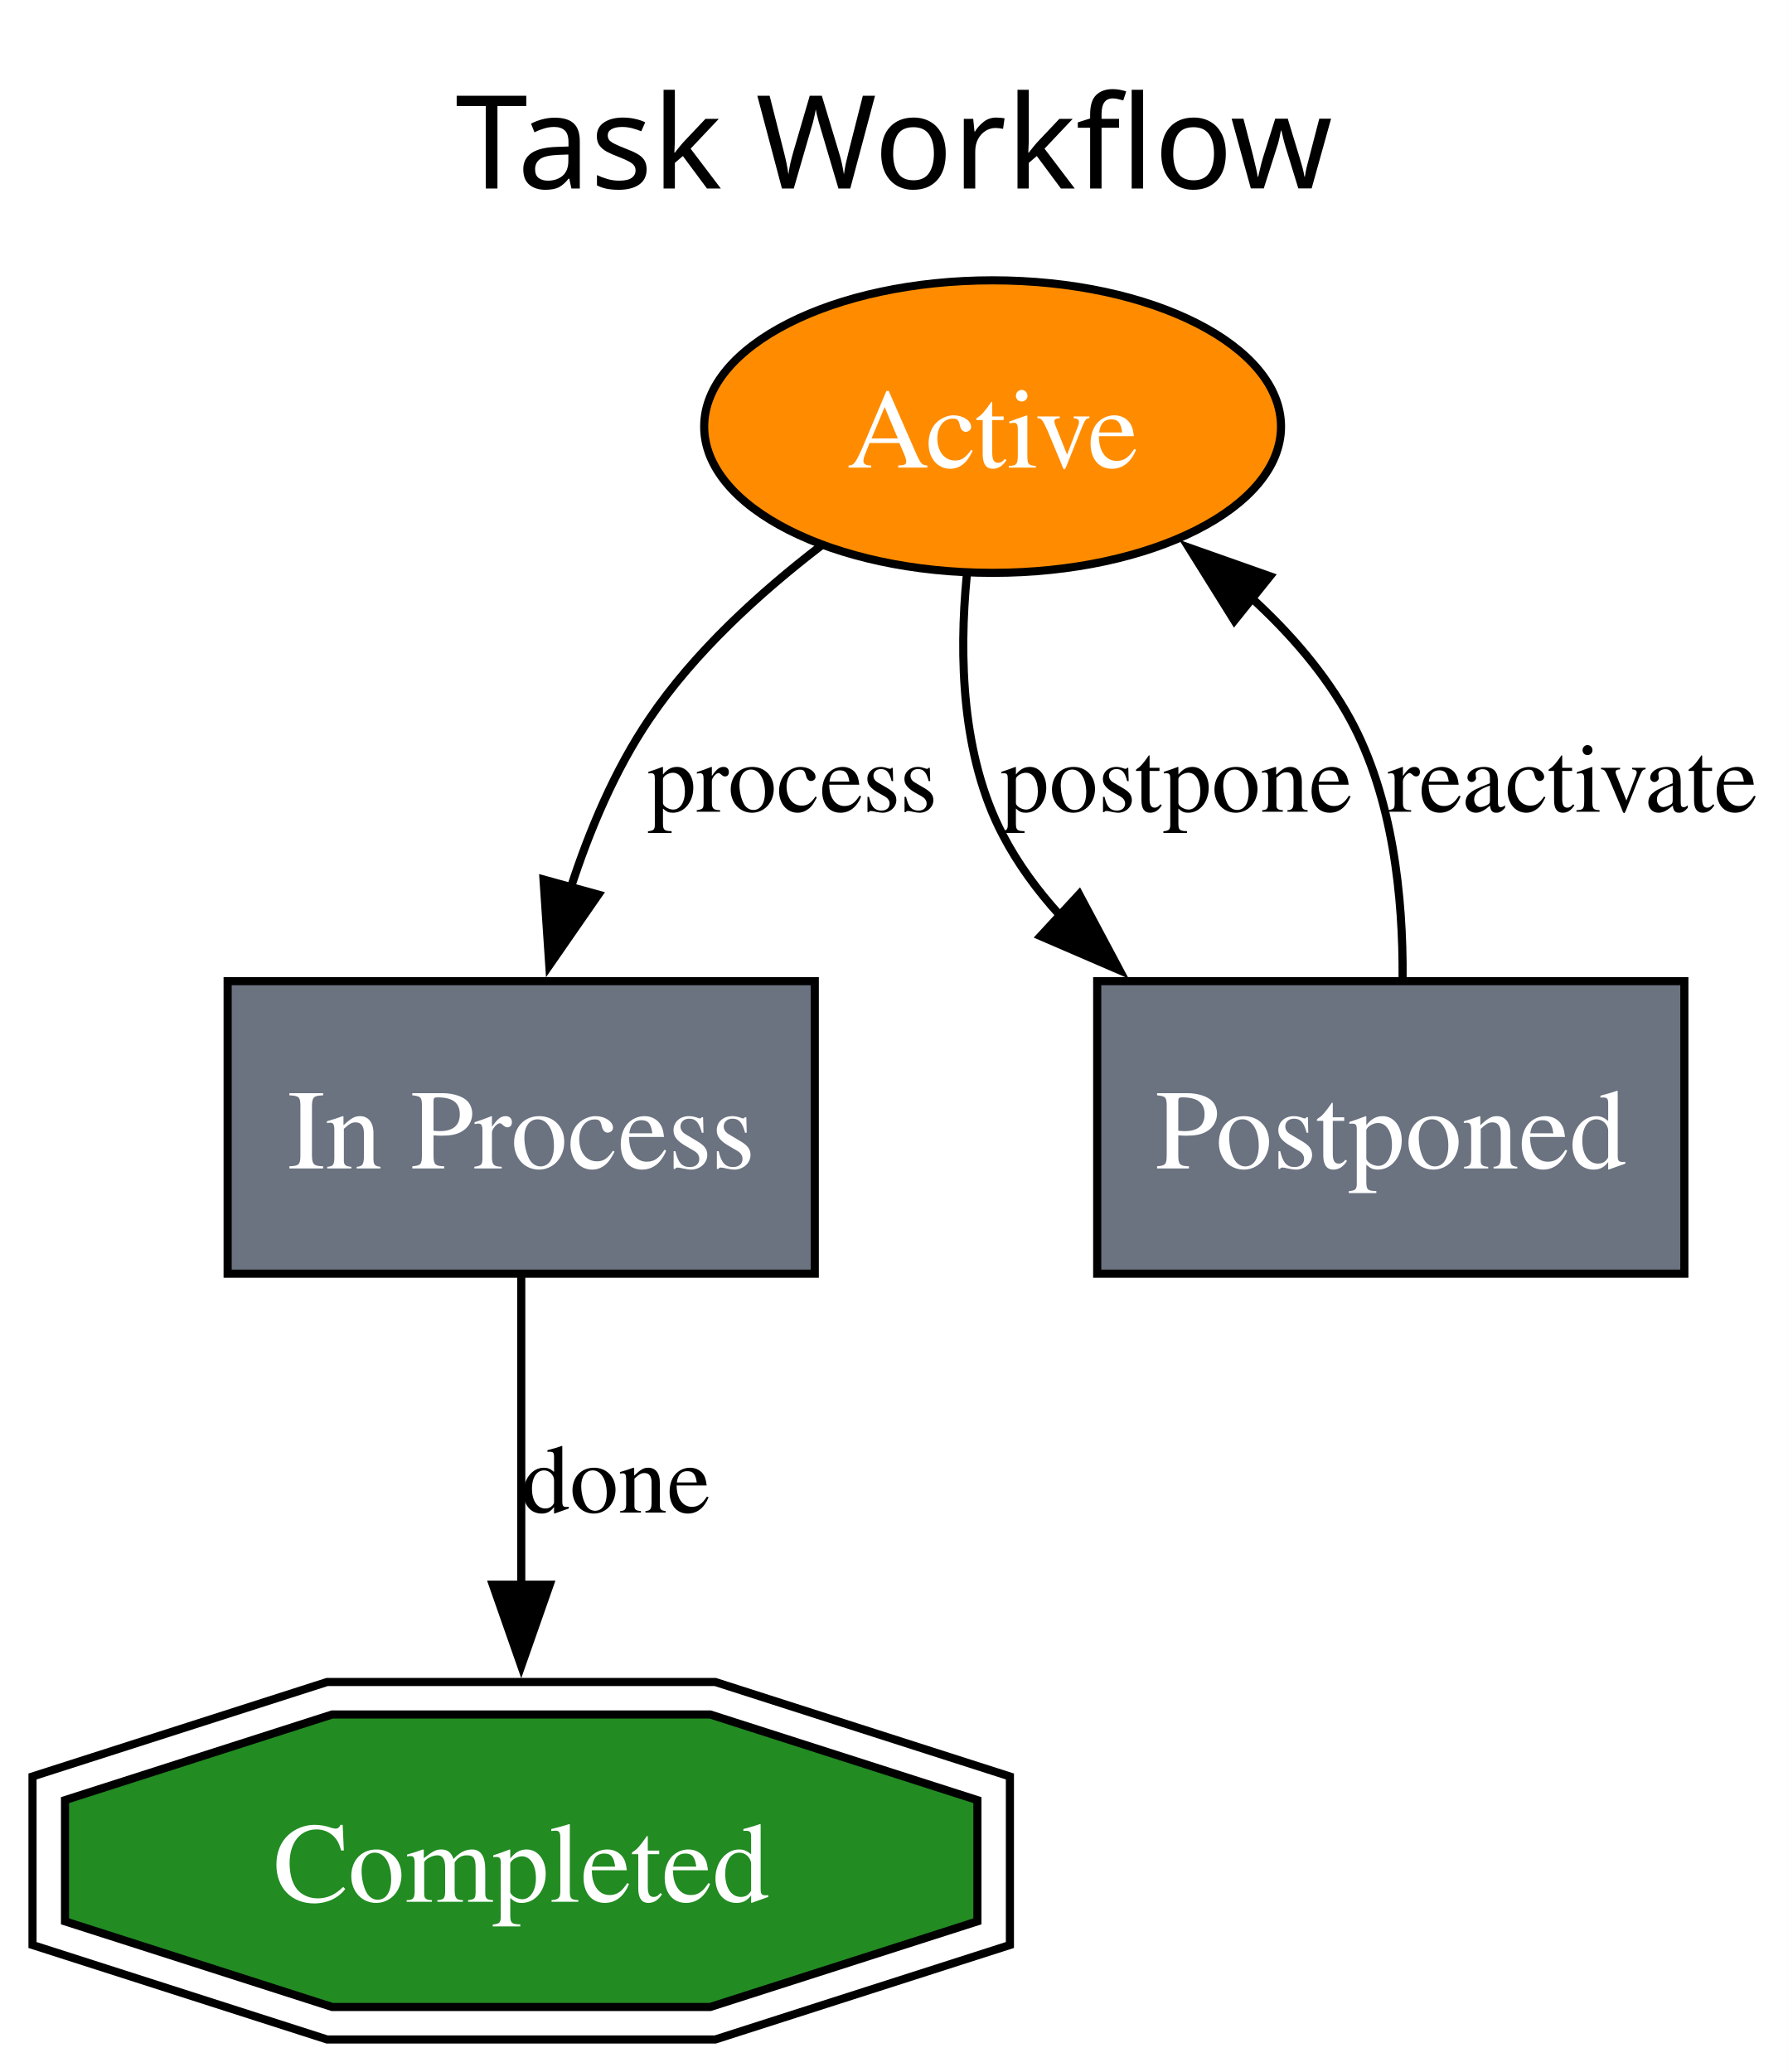
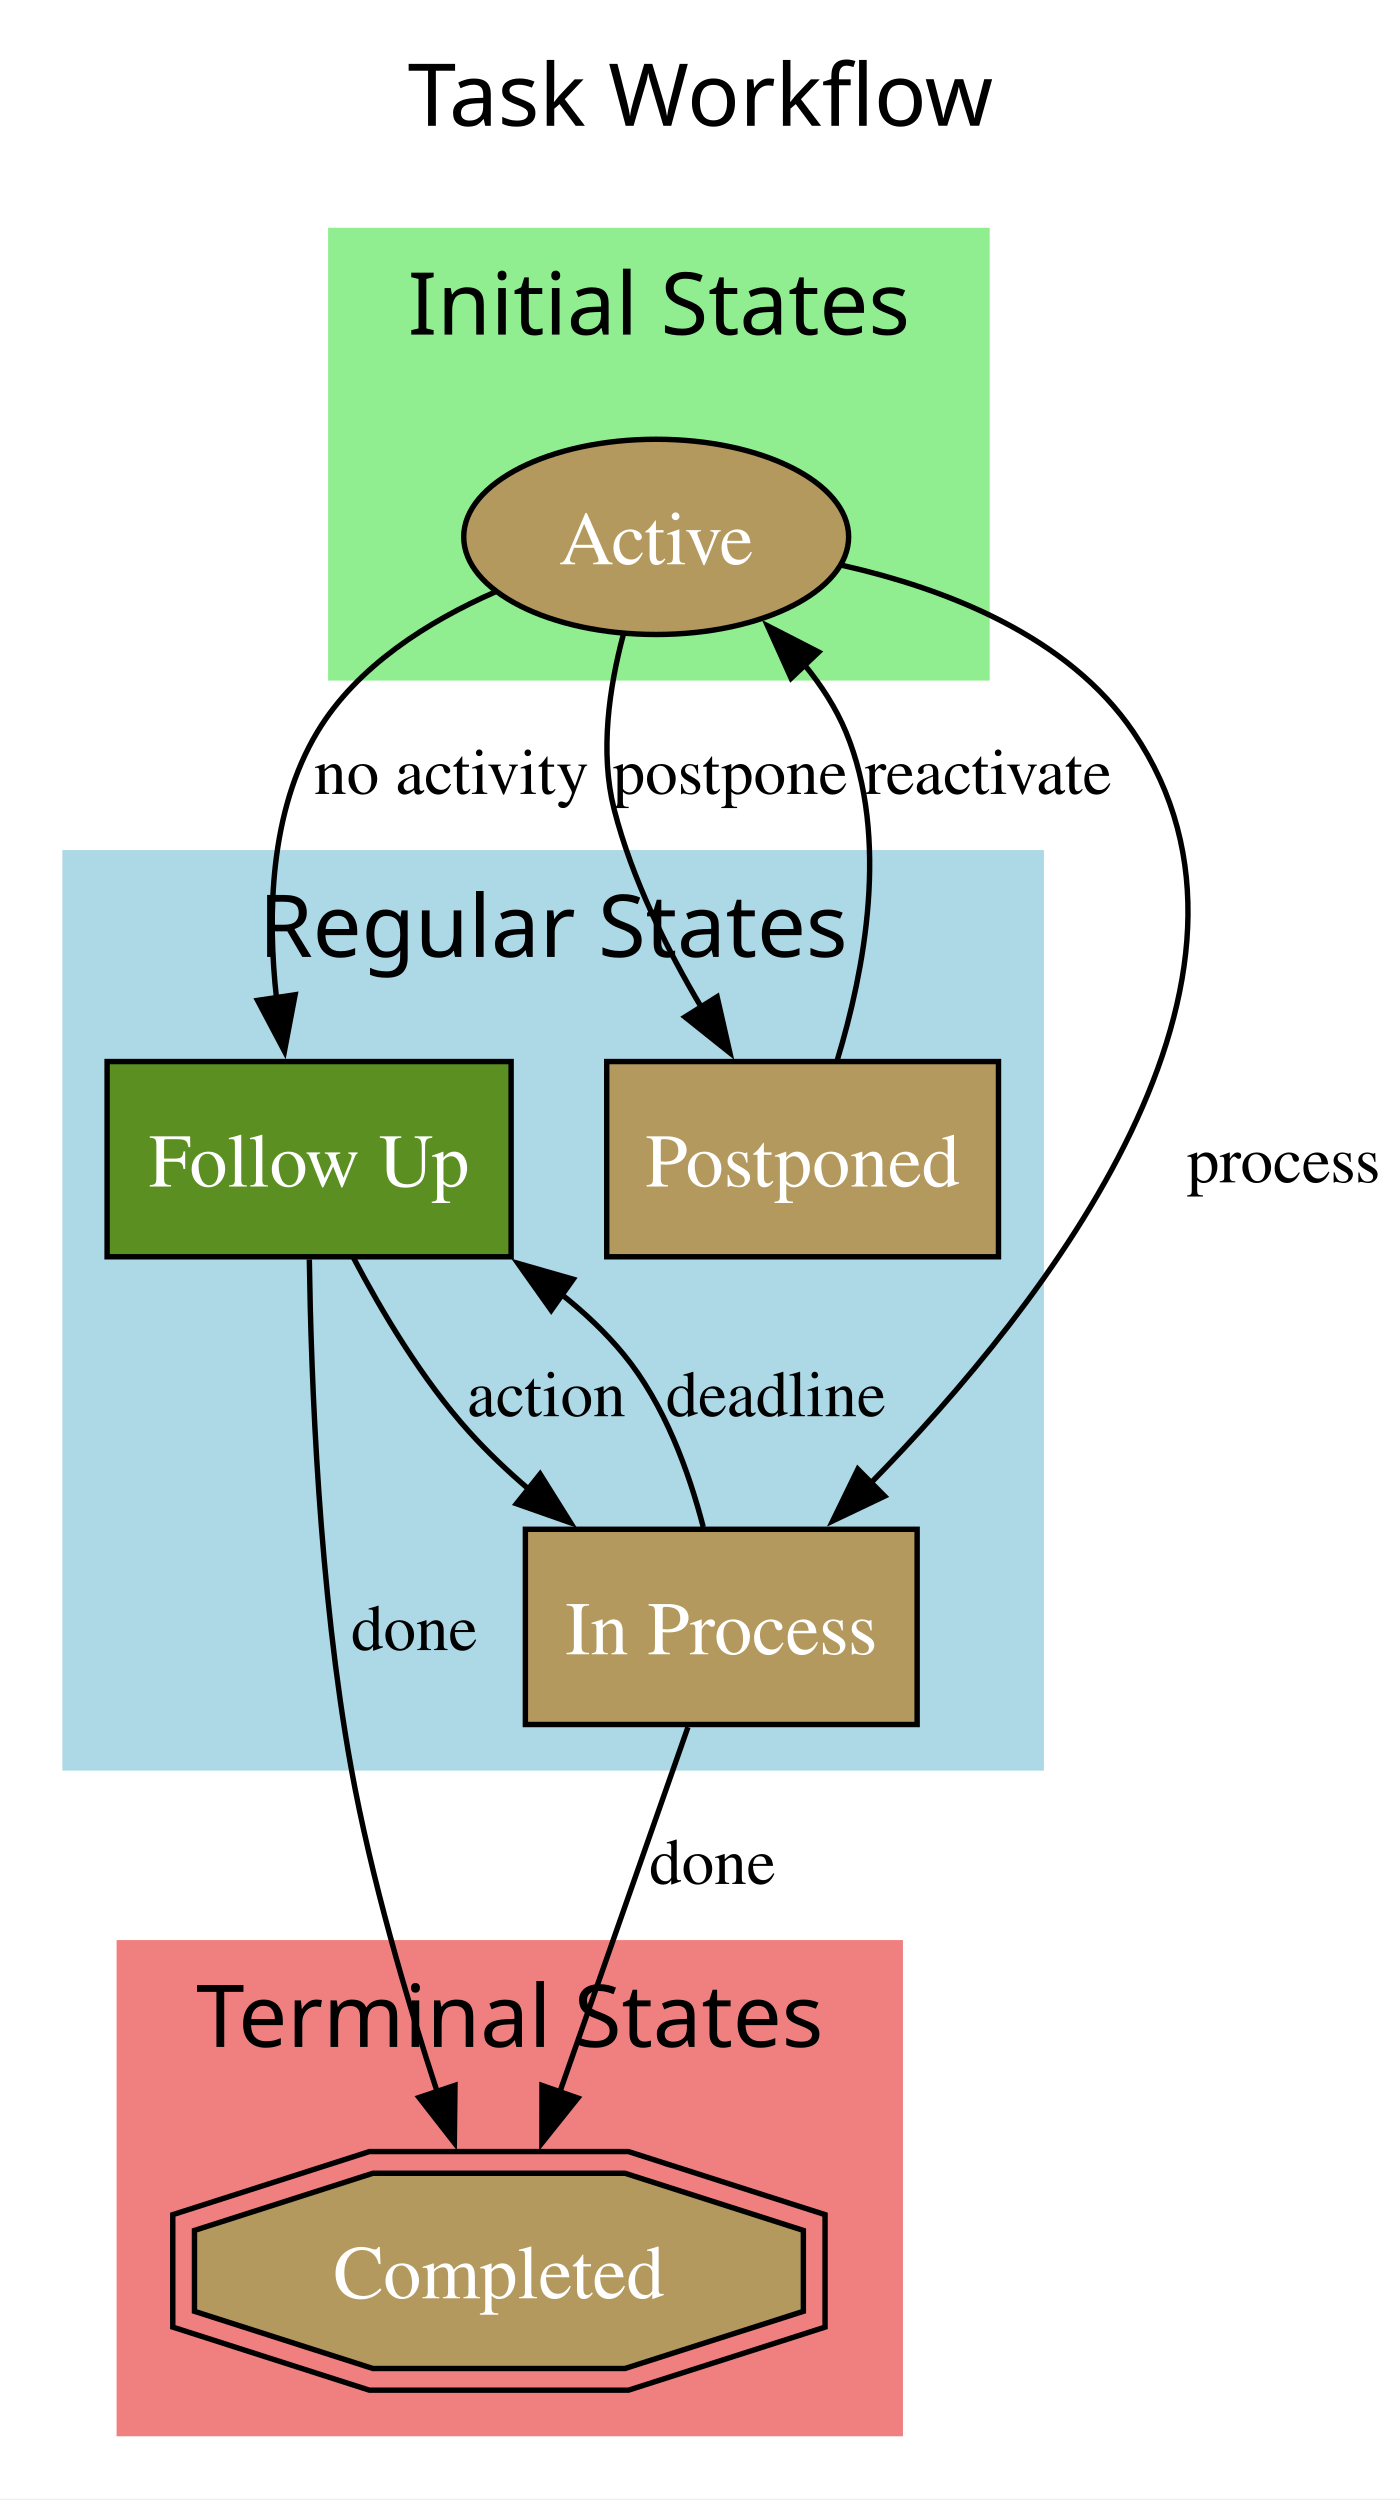
- <svg xmlns="http://www.w3.org/2000/svg" width="220pt" height="255pt" viewBox="0.00 0.00 220.00 255.00">
-   <g id="graph0" class="graph" transform="scale(1 1) rotate(0) translate(4 251)">
-     <polygon fill="white" stroke="none" points="-4,4 -4,-251 215.99,-251 215.99,4 -4,4" />
-     <text xml:space="preserve" text-anchor="middle" x="106" y="-227.8" font-family="bold" font-size="16.00">Task Workflow</text>
+ <svg xmlns="http://www.w3.org/2000/svg" width="258pt" height="461pt" viewBox="0.00 0.00 258.00 461.00">
+   <g id="graph0" class="graph" transform="scale(1 1) rotate(0) translate(4 456.75)">
+     <polygon fill="white" stroke="none" points="-4,4 -4,-456.75 254.31,-456.75 254.31,4 -4,4" />
+     <text xml:space="preserve" text-anchor="middle" x="125.16" y="-433.55" font-family="bold" font-size="16.00">Task Workflow</text>
+     <g id="clust1" class="cluster">
+       <polygon fill="lightgreen" stroke="lightgreen" points="57,-331.75 57,-414.25 178,-414.25 178,-331.75 57,-331.75" />
+       <text xml:space="preserve" text-anchor="middle" x="117.5" y="-395.05" font-family="bold" font-size="16.00">Initial States</text>
+     </g>
+     <g id="clust2" class="cluster">
+       <polygon fill="lightblue" stroke="lightblue" points="8,-130.75 8,-299.5 188,-299.5 188,-130.75 8,-130.75" />
+       <text xml:space="preserve" text-anchor="middle" x="98" y="-280.3" font-family="bold" font-size="16.00">Regular States</text>
+     </g>
+     <g id="clust3" class="cluster">
+       <polygon fill="lightcoral" stroke="lightcoral" points="18,-8 18,-98.5 162,-98.5 162,-8 18,-8" />
+       <text xml:space="preserve" text-anchor="middle" x="90" y="-79.3" font-family="bold" font-size="16.00">Terminal States</text>
+     </g>
    <g id="node1" class="node">
-       <ellipse fill="#ff8c00" stroke="black" cx="118.14" cy="-198.5" rx="35.49" ry="18" />
-       <text xml:space="preserve" text-anchor="middle" x="118.14" y="-193.45" font-family="Times,serif" font-size="14.00" fill="white">Active</text>
+       <ellipse fill="#b3995d" stroke="black" cx="117" cy="-357.75" rx="35.49" ry="18" />
+       <text xml:space="preserve" text-anchor="middle" x="117" y="-352.7" font-family="Times,serif" font-size="14.00" fill="white">Active</text>
+     </g>
+     <g id="node2" class="node">
+       <polygon fill="#5b8f22" stroke="black" points="90.25,-261 15.75,-261 15.75,-225 90.25,-225 90.25,-261" />
+       <text xml:space="preserve" text-anchor="middle" x="53" y="-237.95" font-family="Times,serif" font-size="14.00" fill="white">Follow Up</text>
+     </g>
+     <g id="edge5" class="edge">
+       <path fill="none" stroke="black" d="M87.37,-347.62C74.98,-342.18 61.79,-333.91 54.5,-321.75 45.76,-307.17 45.26,-288.12 47,-272.53" />
+       <polygon fill="black" stroke="black" points="50.42,-273.32 48.45,-262.91 43.5,-272.28 50.42,-273.32" />
+       <text xml:space="preserve" text-anchor="middle" x="79.25" y="-310.35" font-family="Times,serif" font-size="12.00">no activity</text>
    </g>
    <g id="node3" class="node">
-       <polygon fill="#6b7280" stroke="black" points="96.26,-130.25 24.01,-130.25 24.01,-94.25 96.26,-94.25 96.26,-130.25" />
-       <text xml:space="preserve" text-anchor="middle" x="60.14" y="-107.2" font-family="Times,serif" font-size="14.00" fill="white">In Process</text>
+       <polygon fill="#b3995d" stroke="black" points="165.12,-174.75 92.88,-174.75 92.88,-138.75 165.12,-138.75 165.12,-174.75" />
+       <text xml:space="preserve" text-anchor="middle" x="129" y="-151.7" font-family="Times,serif" font-size="14.00" fill="white">In Process</text>
+     </g>
+     <g id="edge7" class="edge">
+       <path fill="none" stroke="black" d="M151.25,-352.51C170.49,-348.19 193,-339.44 205,-321.75 235.78,-276.38 189.16,-216.56 156.44,-183.14" />
+       <polygon fill="black" stroke="black" points="159.12,-180.86 149.55,-176.3 154.19,-185.83 159.12,-180.86" />
+       <text xml:space="preserve" text-anchor="middle" x="232.69" y="-238.72" font-family="Times,serif" font-size="12.00">process</text>
+     </g>
+     <g id="node4" class="node">
+       <polygon fill="#b3995d" stroke="black" points="180.12,-261 107.88,-261 107.88,-225 180.12,-225 180.12,-261" />
+       <text xml:space="preserve" text-anchor="middle" x="144" y="-237.95" font-family="Times,serif" font-size="14.00" fill="white">Postponed</text>
+     </g>
+     <g id="edge6" class="edge">
+       <path fill="none" stroke="black" d="M110.94,-339.72C108.38,-330.16 106.55,-318.07 109.25,-307.5 112.51,-294.77 118.9,-281.84 125.33,-271" />
+       <polygon fill="black" stroke="black" points="128.24,-272.94 130.59,-262.61 122.31,-269.22 128.24,-272.94" />
+       <text xml:space="preserve" text-anchor="middle" x="130.62" y="-310.35" font-family="Times,serif" font-size="12.00">postpone</text>
+     </g>
+     <g id="edge1" class="edge">
+       <path fill="none" stroke="black" d="M61.11,-224.95C66.36,-214.93 73.83,-202.38 82.5,-192.75 85.86,-189.02 89.67,-185.41 93.63,-182.03" />
+       <polygon fill="black" stroke="black" points="95.6,-184.93 101.22,-175.95 91.23,-179.46 95.6,-184.93" />
+       <text xml:space="preserve" text-anchor="middle" x="96.75" y="-195.6" font-family="Times,serif" font-size="12.00">action</text>
+     </g>
+     <g id="node5" class="node">
+       <polygon fill="#b3995d" stroke="black" points="144.14,-30.54 144.14,-45.46 111.25,-56 64.75,-56 31.86,-45.46 31.86,-30.54 64.75,-20 111.25,-20 144.14,-30.54" />
+       <polygon fill="none" stroke="black" points="148.14,-27.63 148.14,-48.37 111.88,-60 64.12,-60 27.86,-48.37 27.86,-27.63 64.12,-16 111.88,-16 148.14,-27.63" />
+       <text xml:space="preserve" text-anchor="middle" x="88" y="-32.95" font-family="Times,serif" font-size="14.00" fill="white">Completed</text>
+     </g>
+     <g id="edge4" class="edge">
+       <path fill="none" stroke="black" d="M53.04,-224.51C53.36,-202.47 54.82,-163.52 60.75,-130.75 64.42,-110.5 70.92,-88.36 76.65,-70.91" />
+       <polygon fill="black" stroke="black" points="79.9,-72.21 79.78,-61.62 73.27,-69.97 79.9,-72.21" />
+       <text xml:space="preserve" text-anchor="middle" x="72.38" y="-152.47" font-family="Times,serif" font-size="12.00">done</text>
+     </g>
+     <g id="edge2" class="edge">
+       <path fill="none" stroke="black" d="M125.68,-175.16C123.05,-185.31 118.53,-197.87 111,-207 107.63,-211.1 103.64,-214.84 99.36,-218.22" />
+       <polygon fill="black" stroke="black" points="97.64,-215.14 91.51,-223.78 101.69,-220.86 97.64,-215.14" />
+       <text xml:space="preserve" text-anchor="middle" x="139.06" y="-195.6" font-family="Times,serif" font-size="12.00">deadline</text>
    </g>
    <g id="edge3" class="edge">
-       <path fill="none" stroke="black" d="M97.01,-183.82C89.45,-178.02 81.43,-170.71 75.89,-162.5 71.66,-156.25 68.52,-148.8 66.19,-141.61" />
-       <polygon fill="black" stroke="black" points="69.63,-140.9 63.59,-132.19 62.88,-142.76 69.63,-140.9" />
-       <text xml:space="preserve" text-anchor="middle" x="93.51" y="-151.1" font-family="Times,serif" font-size="12.00">process</text>
+       <path fill="none" stroke="black" d="M122.86,-138.27C116.62,-120.5 106.82,-92.58 99.19,-70.87" />
+       <polygon fill="black" stroke="black" points="102.55,-69.87 95.93,-61.59 95.94,-72.19 102.55,-69.87" />
+       <text xml:space="preserve" text-anchor="middle" x="127.36" y="-109.35" font-family="Times,serif" font-size="12.00">done</text>
    </g>
-     <g id="node4" class="node">
-       <polygon fill="#6b7280" stroke="black" points="203.26,-130.25 131.01,-130.25 131.01,-94.25 203.26,-94.25 203.26,-130.25" />
-       <text xml:space="preserve" text-anchor="middle" x="167.14" y="-107.2" font-family="Times,serif" font-size="14.00" fill="white">Postponed</text>
-     </g>
-     <g id="edge2" class="edge">
-       <path fill="none" stroke="black" d="M114.96,-180.15C114,-170.26 114.31,-157.95 119.39,-148.25 121.25,-144.68 123.67,-141.38 126.42,-138.36" />
-       <polygon fill="black" stroke="black" points="128.79,-140.94 133.77,-131.59 124.04,-135.79 128.79,-140.94" />
-       <text xml:space="preserve" text-anchor="middle" x="140.76" y="-151.1" font-family="Times,serif" font-size="12.00">postpone</text>
-     </g>
-     <g id="node2" class="node">
-       <polygon fill="#228b22" stroke="black" points="116.27,-14.54 116.27,-29.46 83.39,-40 36.88,-40 4,-29.46 4,-14.54 36.88,-4 83.39,-4 116.27,-14.54" />
-       <polygon fill="none" stroke="black" points="120.27,-11.63 120.27,-32.37 84.01,-44 36.26,-44 0,-32.37 0,-11.63 36.26,0 84.01,0 120.27,-11.63" />
-       <text xml:space="preserve" text-anchor="middle" x="60.14" y="-16.95" font-family="Times,serif" font-size="14.00" fill="white">Completed</text>
-     </g>
-     <g id="edge1" class="edge">
-       <path fill="none" stroke="black" d="M60.14,-93.81C60.14,-82.97 60.14,-68.68 60.14,-55.78" />
-       <polygon fill="black" stroke="black" points="63.64,-55.97 60.14,-45.97 56.64,-55.97 63.64,-55.97" />
-       <text xml:space="preserve" text-anchor="middle" x="71.76" y="-64.85" font-family="Times,serif" font-size="12.00">done</text>
-     </g>
-     <g id="edge4" class="edge">
-       <path fill="none" stroke="black" d="M168.59,-130.63C168.66,-140.53 167.41,-152.85 162.14,-162.5 159.09,-168.07 154.76,-173.06 149.99,-177.42" />
-       <polygon fill="black" stroke="black" points="147.89,-174.62 142.28,-183.61 152.27,-180.08 147.89,-174.62" />
-       <text xml:space="preserve" text-anchor="middle" x="189.49" y="-151.1" font-family="Times,serif" font-size="12.00">reactivate</text>
+     <g id="edge8" class="edge">
+       <path fill="none" stroke="black" d="M150.42,-261.37C155.36,-277.6 160.1,-302.19 152,-321.75 150.15,-326.22 147.42,-330.41 144.29,-334.23" />
+       <polygon fill="black" stroke="black" points="141.88,-331.69 137.53,-341.35 146.96,-336.51 141.88,-331.69" />
+       <text xml:space="preserve" text-anchor="middle" x="178.2" y="-310.35" font-family="Times,serif" font-size="12.00">reactivate</text>
    </g>
  </g>
</svg>
